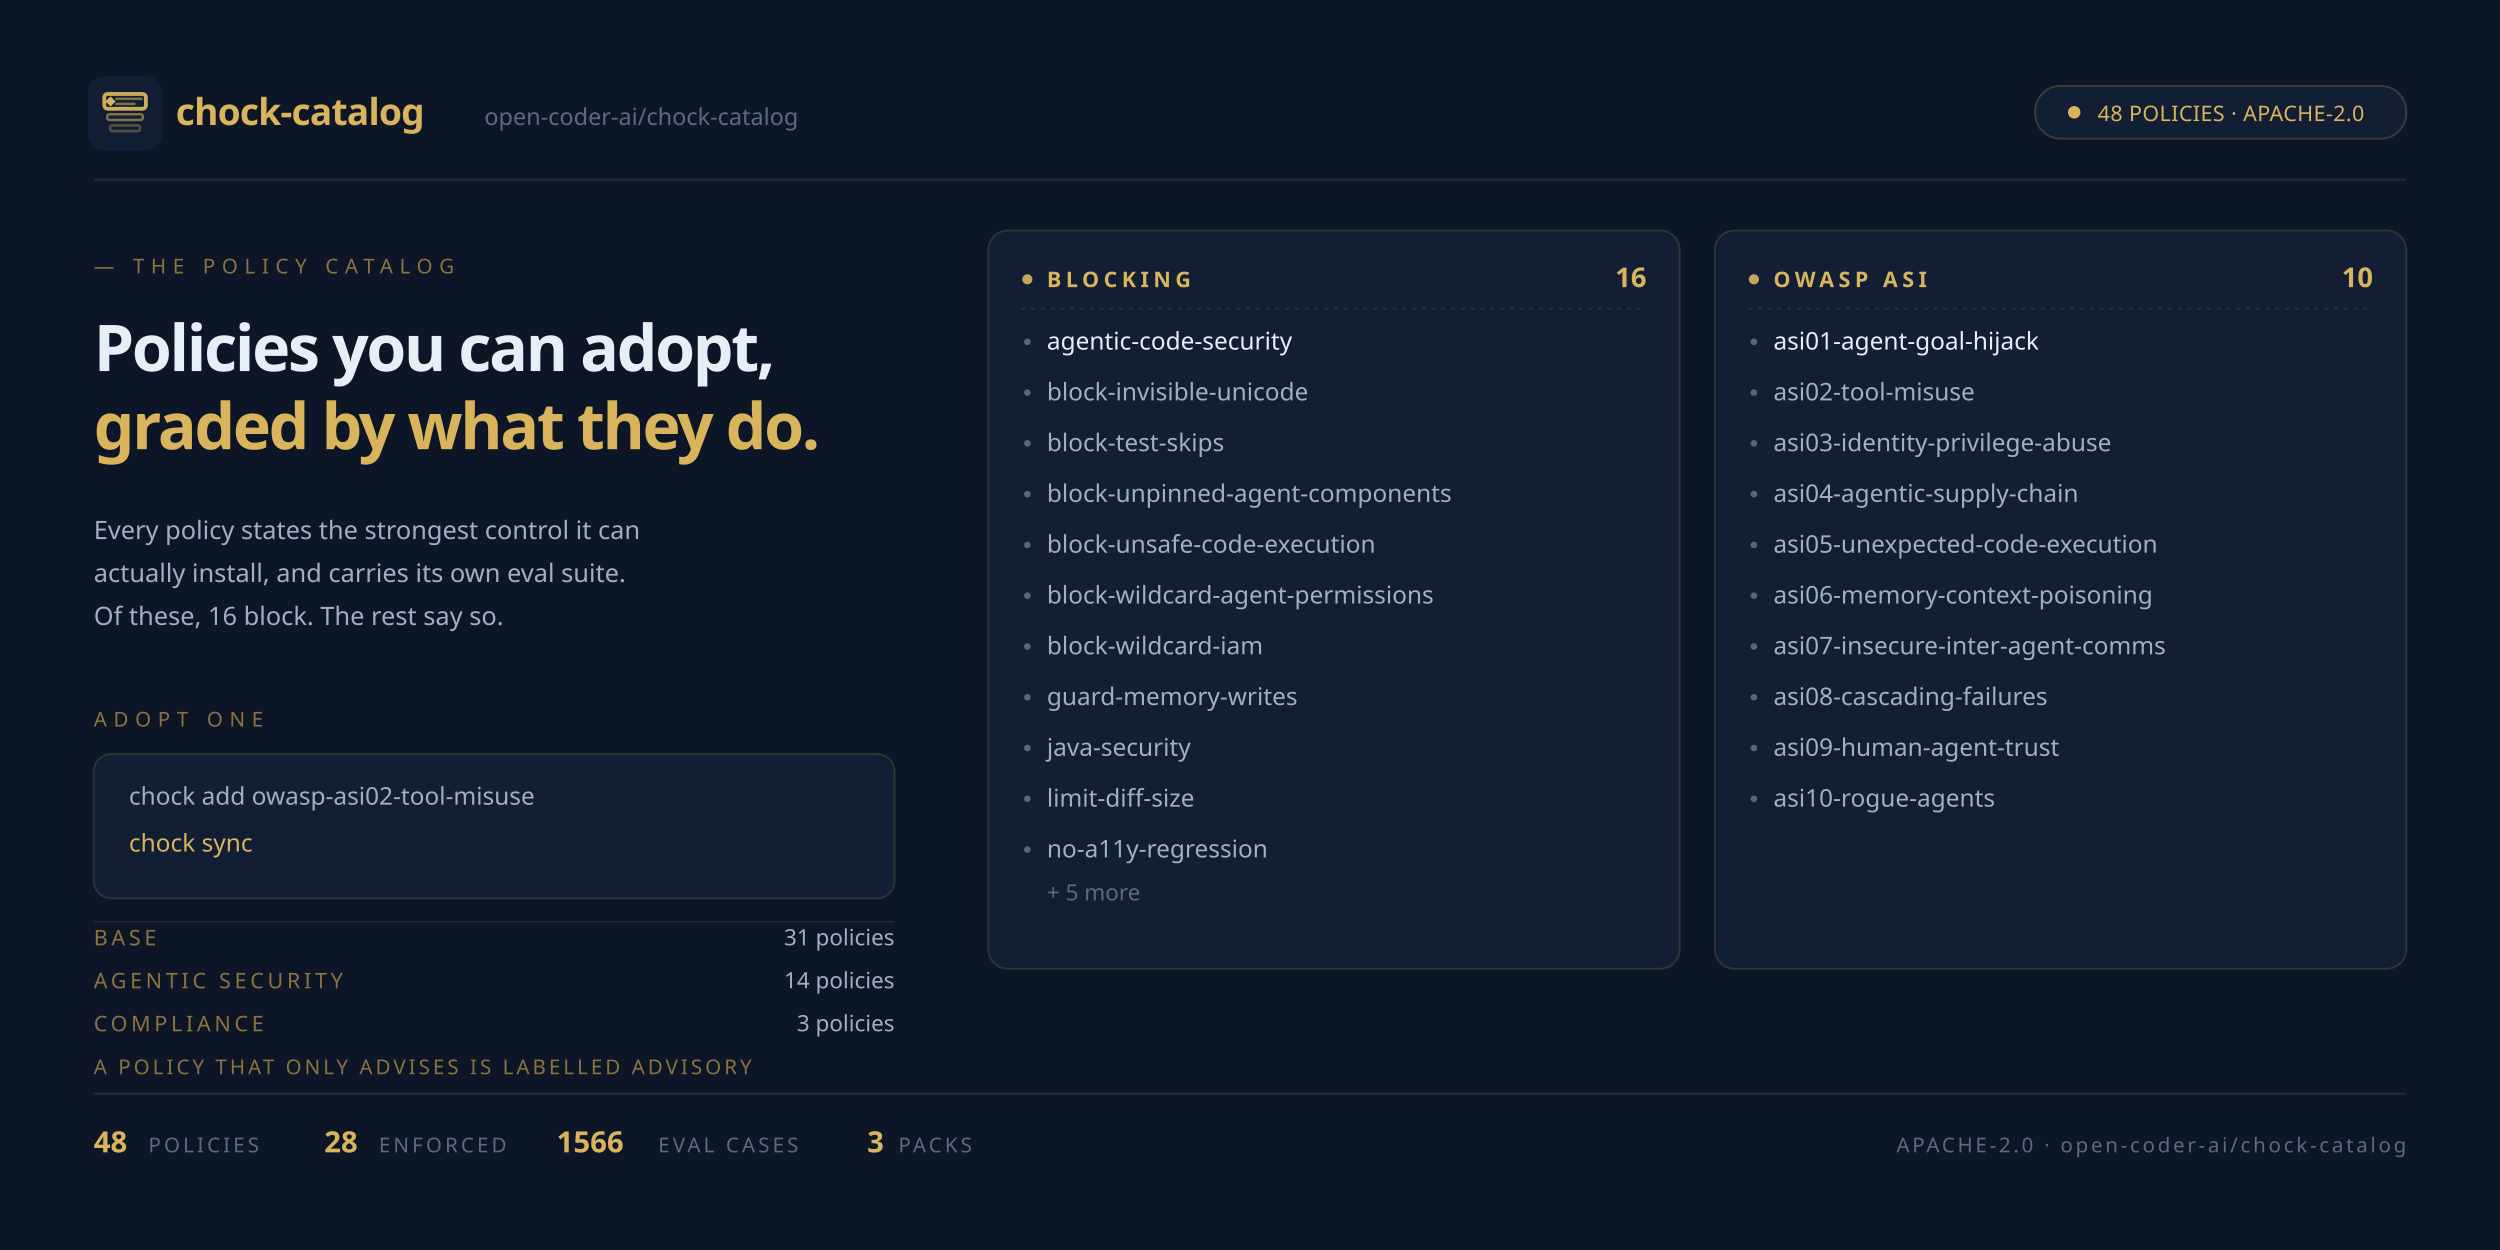
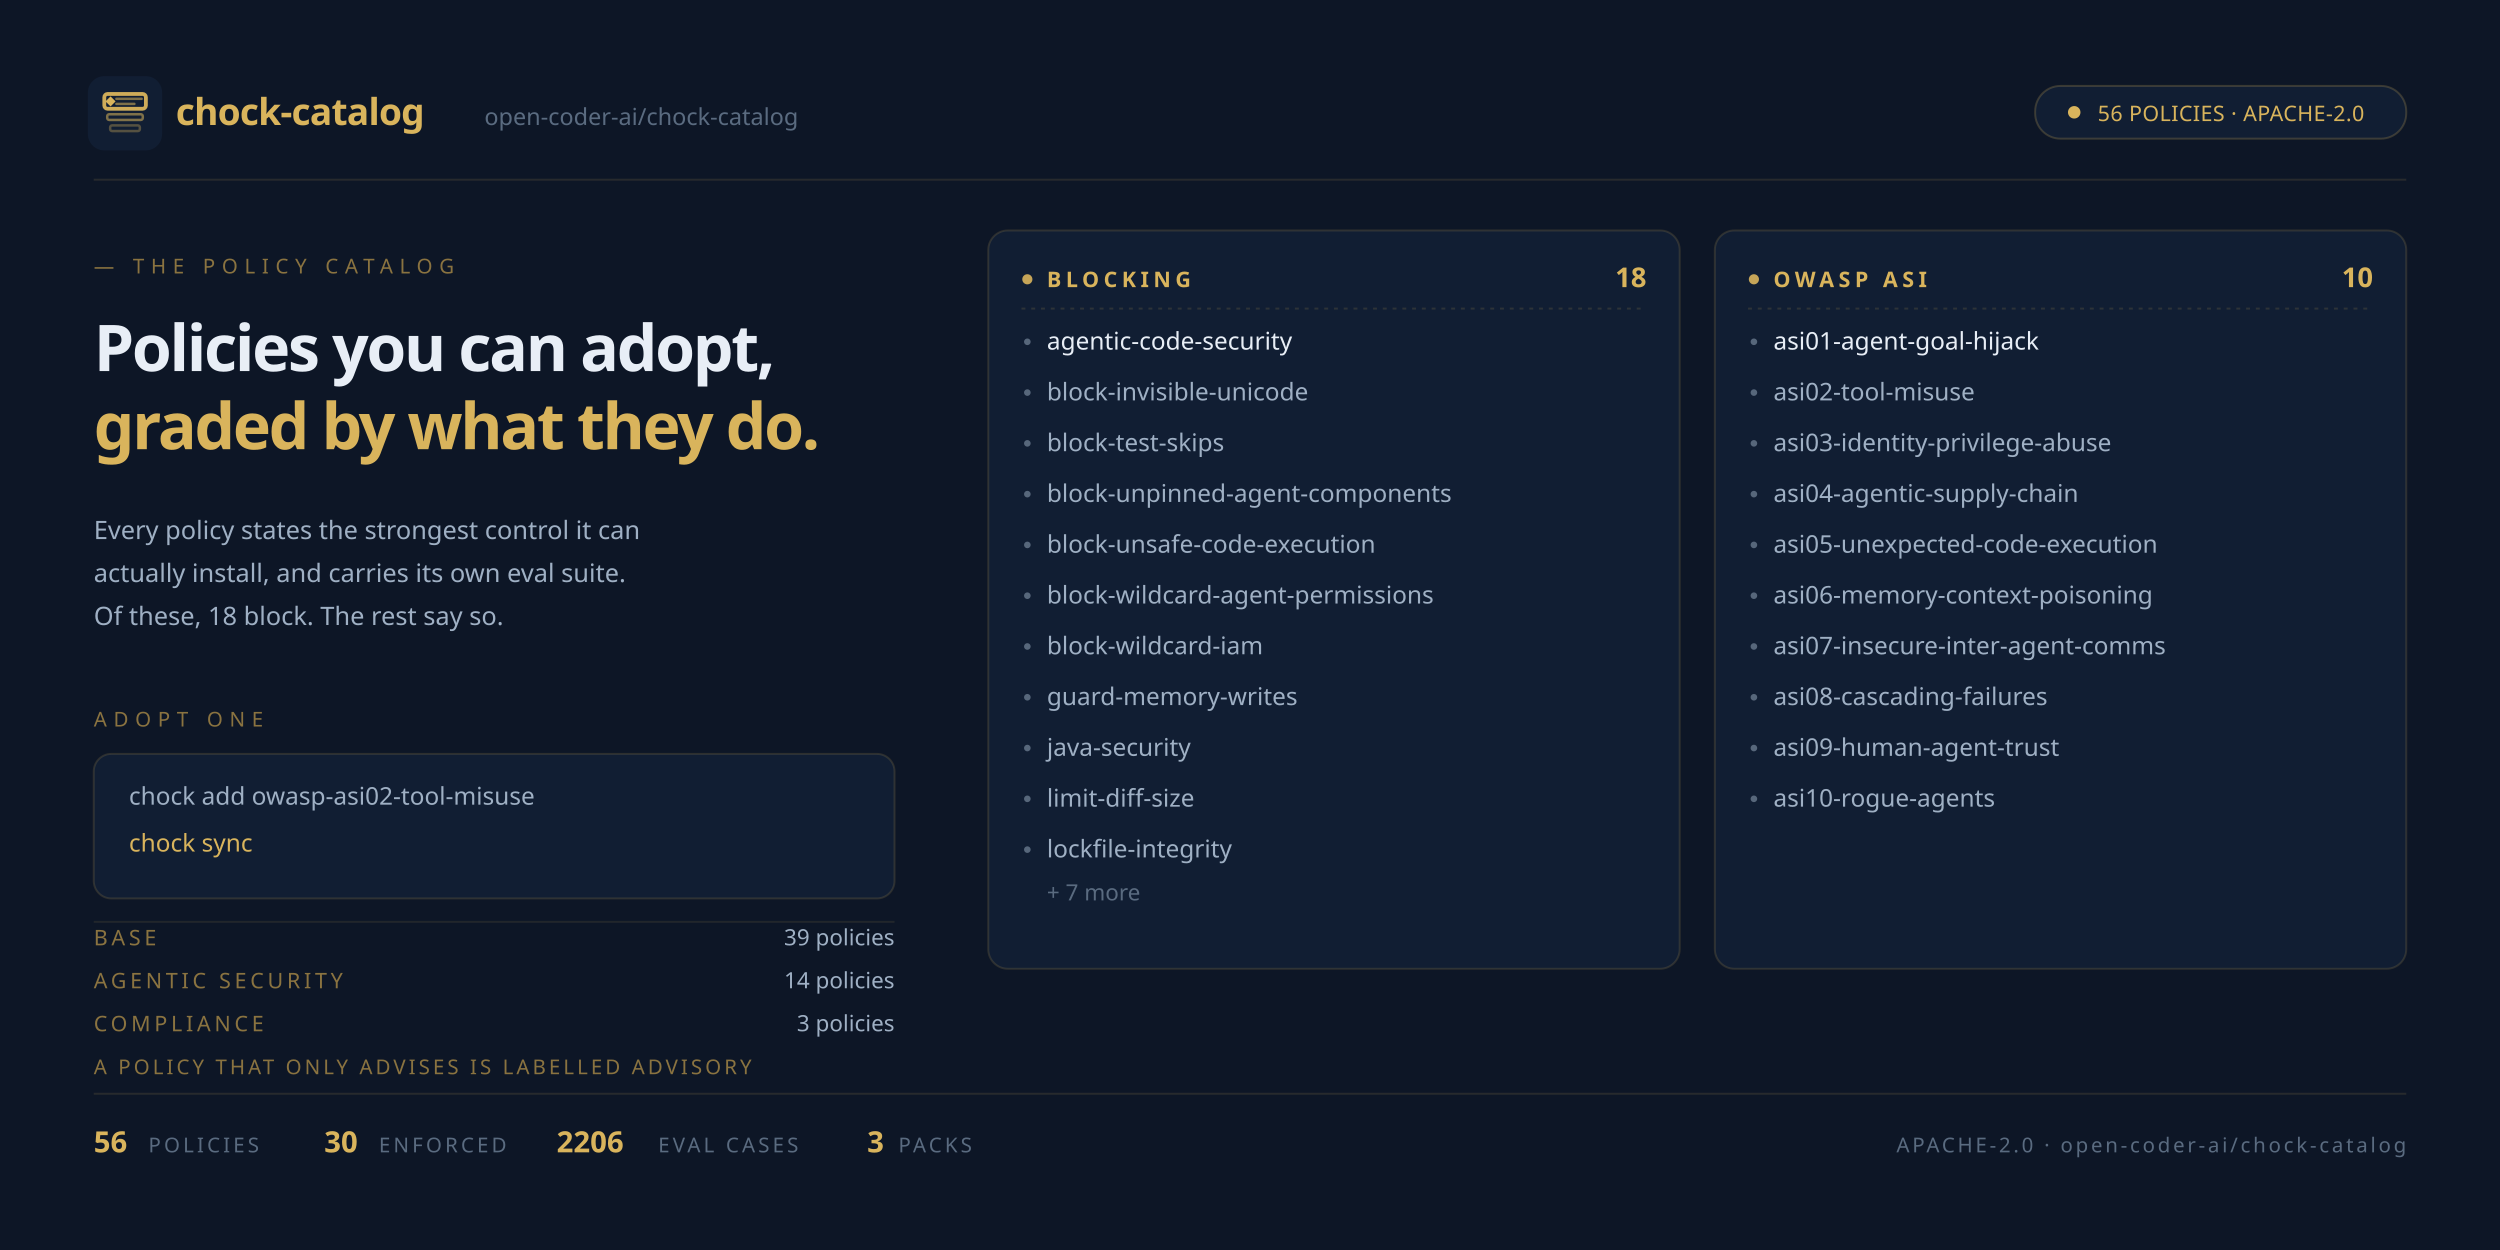
- <svg xmlns="http://www.w3.org/2000/svg" width="1280" height="640" viewBox="0 0 1280 640" role="img" aria-label="chock-catalog — the policy catalog for chock: policies you can adopt, graded by what they actually enforce. 48 policies across 3 packs (agentic-security 14, base 31, compliance 3); 28 enforced (19 at commit, 9 at pre-tool-use) and 20 advisory; 1566 eval cases. The 16 blocking policies: agentic-code-security, block-invisible-unicode, block-test-skips, block-unpinned-agent-components, block-unsafe-code-execution, block-wildcard-agent-permissions, block-wildcard-iam, guard-memory-writes, java-security, limit-diff-size, no-a11y-regression, pin-github-actions, protect-main-branch, protect-test-integrity, scan-secrets, verify-dependency-exists. Full OWASP Agentic Security Initiative top ten coverage, ASI01 through ASI10. Apache-2.0.">
+ <svg xmlns="http://www.w3.org/2000/svg" width="1280" height="640" viewBox="0 0 1280 640" role="img" aria-label="chock-catalog — the policy catalog for chock: policies you can adopt, graded by what they actually enforce. 56 policies across 3 packs (agentic-security 14, base 39, compliance 3); 30 enforced (21 at commit, 9 at pre-tool-use) and 26 advisory; 2206 eval cases. The 18 blocking policies: agentic-code-security, block-invisible-unicode, block-test-skips, block-unpinned-agent-components, block-unsafe-code-execution, block-wildcard-agent-permissions, block-wildcard-iam, guard-memory-writes, java-security, limit-diff-size, lockfile-integrity, no-a11y-regression, pin-github-actions, protect-main-branch, protect-test-integrity, scan-secrets, scan-suppression-markers, verify-dependency-exists. Full OWASP Agentic Security Initiative top ten coverage, ASI01 through ASI10. Apache-2.0.">
  <rect width="1280" height="640" fill="#0D1626" />
  <rect x="45.0" y="39.0" width="38" height="38" rx="8.4" fill="#111E33" />
  <rect x="56.4" y="64.2" width="15.2" height="2.9" rx="1.0" fill="none" stroke="#D9B45C" stroke-width="1.29" stroke-opacity="0.34" />
  <rect x="54.9" y="58.5" width="18.2" height="2.9" rx="1.0" fill="none" stroke="#D9B45C" stroke-width="1.29" stroke-opacity="0.55" />
  <rect x="53.4" y="48.1" width="21.3" height="7.6" rx="1.7" fill="none" stroke="#D9B45C" stroke-width="1.94" stroke-opacity="0.95" />
  <rect x="54.77" y="50.10" width="3.65" height="3.65" transform="rotate(45 56.59 51.92)" fill="#D9B45C" />
  <line x1="59.6" y1="50.6" x2="72.5" y2="50.6" stroke="#D9B45C" stroke-width="1.29" stroke-opacity="0.55" stroke-linecap="round" />
  <line x1="59.6" y1="53.2" x2="68.8" y2="53.2" stroke="#D9B45C" stroke-width="1.29" stroke-opacity="0.55" stroke-linecap="round" />
  <text x="90" y="64" font-family="Geist Mono" font-size="19" font-weight="700" letter-spacing="-0.4" fill="#D9B45C">chock-catalog</text>
  <text x="248" y="64" font-family="Geist Mono" font-size="12" fill="#5A6B80">open-coder-ai/chock-catalog</text>
  <rect x="1042" y="44" width="190" height="27" rx="13" fill="#111E33" stroke="#D9B45C" stroke-opacity="0.22" />
  <circle cx="1062" cy="57.5" r="3.2" fill="#D9B45C" />
-   <text x="1074" y="62" font-family="Geist Mono" font-size="11" letter-spacing="0.2" fill="#D9B45C">48 POLICIES · APACHE-2.0</text>
+   <text x="1074" y="62" font-family="Geist Mono" font-size="11" letter-spacing="0.2" fill="#D9B45C">56 POLICIES · APACHE-2.0</text>
  <line x1="48" y1="92" x2="1232" y2="92" stroke="#D9B45C" stroke-opacity="0.13" stroke-width="1" />
  <text x="48" y="140" font-family="Geist Mono" font-size="10.5" letter-spacing="3.4" fill="#8A7340">— THE POLICY CATALOG</text>
  <text x="48" y="190" font-family="Geist Mono" font-size="33" font-weight="700" letter-spacing="-1.2" fill="#E8EEF6">Policies you can adopt,</text>
  <text x="48" y="230" font-family="Geist Mono" font-size="33" font-weight="700" letter-spacing="-1.2" fill="#D9B45C">graded by what they do.</text>
  <text x="48" y="276" font-family="Geist Mono" font-size="13" fill="#9FB0C4">Every policy states the strongest control it can</text>
  <text x="48" y="298" font-family="Geist Mono" font-size="13" fill="#9FB0C4">actually install, and carries its own eval suite.</text>
-   <text x="48" y="320" font-family="Geist Mono" font-size="13" fill="#9FB0C4">Of these, 16 block. The rest say so.</text>
+   <text x="48" y="320" font-family="Geist Mono" font-size="13" fill="#9FB0C4">Of these, 18 block. The rest say so.</text>
  <text x="48" y="372" font-family="Geist Mono" font-size="10.5" letter-spacing="3.4" fill="#8A7340">ADOPT ONE</text>
  <rect x="48" y="386" width="410" height="74" rx="9" fill="#111E33" stroke="#D9B45C" stroke-opacity="0.16" />
  <text x="66" y="412" font-family="Geist Mono" font-size="12.5" fill="#9FB0C4">chock add owasp-asi02-tool-misuse</text>
  <text x="66" y="436" font-family="Geist Mono" font-size="12.5" fill="#D9B45C">chock sync</text>
  <line x1="48" y1="472" x2="458" y2="472" stroke="#D9B45C" stroke-opacity="0.10" stroke-width="1" />
  <text x="48" y="484" font-family="Geist Mono" font-size="11" letter-spacing="1.9" fill="#8A7340">BASE</text>
-   <text x="458" y="484" font-family="Geist Mono" font-size="11.5" text-anchor="end" fill="#9FB0C4">31 policies</text>
+   <text x="458" y="484" font-family="Geist Mono" font-size="11.5" text-anchor="end" fill="#9FB0C4">39 policies</text>
  <text x="48" y="506" font-family="Geist Mono" font-size="11" letter-spacing="1.9" fill="#8A7340">AGENTIC SECURITY</text>
  <text x="458" y="506" font-family="Geist Mono" font-size="11.5" text-anchor="end" fill="#9FB0C4">14 policies</text>
  <text x="48" y="528" font-family="Geist Mono" font-size="11" letter-spacing="1.9" fill="#8A7340">COMPLIANCE</text>
  <text x="458" y="528" font-family="Geist Mono" font-size="11.5" text-anchor="end" fill="#9FB0C4">3 policies</text>
  <text x="48" y="550" font-family="Geist Mono" font-size="10.5" letter-spacing="1.55" fill="#8A7340">A POLICY THAT ONLY ADVISES IS LABELLED ADVISORY</text>
  <rect x="506" y="118" width="354" height="378" rx="10" fill="#111E33" stroke="#D9B45C" stroke-opacity="0.16" stroke-width="1" />
  <circle cx="526" cy="143" r="2.6" fill="#D9B45C" fill-opacity="0.9" />
  <text x="536" y="147" font-family="Geist Mono" font-size="11" font-weight="700" letter-spacing="2.3" fill="#D9B45C">BLOCKING</text>
-   <text x="843" y="147" font-family="Geist Mono" font-size="14" font-weight="700" text-anchor="end" fill="#D9B45C">16</text>
+   <text x="843" y="147" font-family="Geist Mono" font-size="14" font-weight="700" text-anchor="end" fill="#D9B45C">18</text>
  <line x1="523" y1="158" x2="843" y2="158" stroke="#D9B45C" stroke-opacity="0.14" stroke-width="1" stroke-dasharray="2 3" />
  <circle cx="526" cy="175" r="1.7" fill="#9FB0C4" fill-opacity="0.5" />
  <text x="536" y="179" font-family="Geist Mono" font-size="12.5" fill="#E8EEF6">agentic-code-security</text>
  <circle cx="526" cy="201" r="1.7" fill="#9FB0C4" fill-opacity="0.5" />
  <text x="536" y="205" font-family="Geist Mono" font-size="12.5" fill="#9FB0C4">block-invisible-unicode</text>
  <circle cx="526" cy="227" r="1.7" fill="#9FB0C4" fill-opacity="0.5" />
  <text x="536" y="231" font-family="Geist Mono" font-size="12.5" fill="#9FB0C4">block-test-skips</text>
  <circle cx="526" cy="253" r="1.7" fill="#9FB0C4" fill-opacity="0.5" />
  <text x="536" y="257" font-family="Geist Mono" font-size="12.5" fill="#9FB0C4">block-unpinned-agent-components</text>
  <circle cx="526" cy="279" r="1.7" fill="#9FB0C4" fill-opacity="0.5" />
  <text x="536" y="283" font-family="Geist Mono" font-size="12.5" fill="#9FB0C4">block-unsafe-code-execution</text>
  <circle cx="526" cy="305" r="1.7" fill="#9FB0C4" fill-opacity="0.5" />
  <text x="536" y="309" font-family="Geist Mono" font-size="12.5" fill="#9FB0C4">block-wildcard-agent-permissions</text>
  <circle cx="526" cy="331" r="1.7" fill="#9FB0C4" fill-opacity="0.5" />
  <text x="536" y="335" font-family="Geist Mono" font-size="12.5" fill="#9FB0C4">block-wildcard-iam</text>
  <circle cx="526" cy="357" r="1.7" fill="#9FB0C4" fill-opacity="0.5" />
  <text x="536" y="361" font-family="Geist Mono" font-size="12.5" fill="#9FB0C4">guard-memory-writes</text>
  <circle cx="526" cy="383" r="1.7" fill="#9FB0C4" fill-opacity="0.5" />
  <text x="536" y="387" font-family="Geist Mono" font-size="12.5" fill="#9FB0C4">java-security</text>
  <circle cx="526" cy="409" r="1.7" fill="#9FB0C4" fill-opacity="0.5" />
  <text x="536" y="413" font-family="Geist Mono" font-size="12.5" fill="#9FB0C4">limit-diff-size</text>
  <circle cx="526" cy="435" r="1.7" fill="#9FB0C4" fill-opacity="0.5" />
-   <text x="536" y="439" font-family="Geist Mono" font-size="12.5" fill="#9FB0C4">no-a11y-regression</text>
-   <text x="536" y="461" font-family="Geist Mono" font-size="11.5" fill="#5A6B80">+ 5 more</text>
+   <text x="536" y="439" font-family="Geist Mono" font-size="12.5" fill="#9FB0C4">lockfile-integrity</text>
+   <text x="536" y="461" font-family="Geist Mono" font-size="11.5" fill="#5A6B80">+ 7 more</text>
  <rect x="878" y="118" width="354" height="378" rx="10" fill="#111E33" stroke="#D9B45C" stroke-opacity="0.16" stroke-width="1" />
  <circle cx="898" cy="143" r="2.6" fill="#D9B45C" fill-opacity="0.9" />
  <text x="908" y="147" font-family="Geist Mono" font-size="11" font-weight="700" letter-spacing="2.3" fill="#D9B45C">OWASP ASI</text>
  <text x="1215" y="147" font-family="Geist Mono" font-size="14" font-weight="700" text-anchor="end" fill="#D9B45C">10</text>
  <line x1="895" y1="158" x2="1215" y2="158" stroke="#D9B45C" stroke-opacity="0.14" stroke-width="1" stroke-dasharray="2 3" />
  <circle cx="898" cy="175" r="1.7" fill="#9FB0C4" fill-opacity="0.5" />
  <text x="908" y="179" font-family="Geist Mono" font-size="12.5" fill="#E8EEF6">asi01-agent-goal-hijack</text>
  <circle cx="898" cy="201" r="1.7" fill="#9FB0C4" fill-opacity="0.5" />
  <text x="908" y="205" font-family="Geist Mono" font-size="12.5" fill="#9FB0C4">asi02-tool-misuse</text>
  <circle cx="898" cy="227" r="1.7" fill="#9FB0C4" fill-opacity="0.5" />
  <text x="908" y="231" font-family="Geist Mono" font-size="12.5" fill="#9FB0C4">asi03-identity-privilege-abuse</text>
  <circle cx="898" cy="253" r="1.7" fill="#9FB0C4" fill-opacity="0.5" />
  <text x="908" y="257" font-family="Geist Mono" font-size="12.5" fill="#9FB0C4">asi04-agentic-supply-chain</text>
  <circle cx="898" cy="279" r="1.7" fill="#9FB0C4" fill-opacity="0.5" />
  <text x="908" y="283" font-family="Geist Mono" font-size="12.5" fill="#9FB0C4">asi05-unexpected-code-execution</text>
  <circle cx="898" cy="305" r="1.7" fill="#9FB0C4" fill-opacity="0.5" />
  <text x="908" y="309" font-family="Geist Mono" font-size="12.5" fill="#9FB0C4">asi06-memory-context-poisoning</text>
  <circle cx="898" cy="331" r="1.7" fill="#9FB0C4" fill-opacity="0.5" />
  <text x="908" y="335" font-family="Geist Mono" font-size="12.5" fill="#9FB0C4">asi07-insecure-inter-agent-comms</text>
  <circle cx="898" cy="357" r="1.7" fill="#9FB0C4" fill-opacity="0.5" />
  <text x="908" y="361" font-family="Geist Mono" font-size="12.5" fill="#9FB0C4">asi08-cascading-failures</text>
  <circle cx="898" cy="383" r="1.7" fill="#9FB0C4" fill-opacity="0.5" />
  <text x="908" y="387" font-family="Geist Mono" font-size="12.5" fill="#9FB0C4">asi09-human-agent-trust</text>
  <circle cx="898" cy="409" r="1.7" fill="#9FB0C4" fill-opacity="0.5" />
  <text x="908" y="413" font-family="Geist Mono" font-size="12.5" fill="#9FB0C4">asi10-rogue-agents</text>
  <line x1="48" y1="560" x2="1232" y2="560" stroke="#D9B45C" stroke-opacity="0.13" stroke-width="1" />
-   <text x="48" y="590" font-family="Geist Mono" font-size="15" font-weight="700" fill="#D9B45C">48</text>
+   <text x="48" y="590" font-family="Geist Mono" font-size="15" font-weight="700" fill="#D9B45C">56</text>
  <text x="76" y="590" font-family="Geist Mono" font-size="10.5" letter-spacing="1.6" fill="#5A6B80">POLICIES</text>
-   <text x="166" y="590" font-family="Geist Mono" font-size="15" font-weight="700" fill="#D9B45C">28</text>
+   <text x="166" y="590" font-family="Geist Mono" font-size="15" font-weight="700" fill="#D9B45C">30</text>
  <text x="194" y="590" font-family="Geist Mono" font-size="10.5" letter-spacing="1.6" fill="#5A6B80">ENFORCED</text>
-   <text x="285" y="590" font-family="Geist Mono" font-size="15" font-weight="700" fill="#D9B45C">1566</text>
+   <text x="285" y="590" font-family="Geist Mono" font-size="15" font-weight="700" fill="#D9B45C">2206</text>
  <text x="337" y="590" font-family="Geist Mono" font-size="10.5" letter-spacing="1.6" fill="#5A6B80">EVAL CASES</text>
  <text x="444" y="590" font-family="Geist Mono" font-size="15" font-weight="700" fill="#D9B45C">3</text>
  <text x="460" y="590" font-family="Geist Mono" font-size="10.5" letter-spacing="1.6" fill="#5A6B80">PACKS</text>
  <text x="1232" y="590" font-family="Geist Mono" font-size="10.5" letter-spacing="1.4" text-anchor="end" fill="#5A6B80">APACHE-2.0 · open-coder-ai/chock-catalog</text>
</svg>
